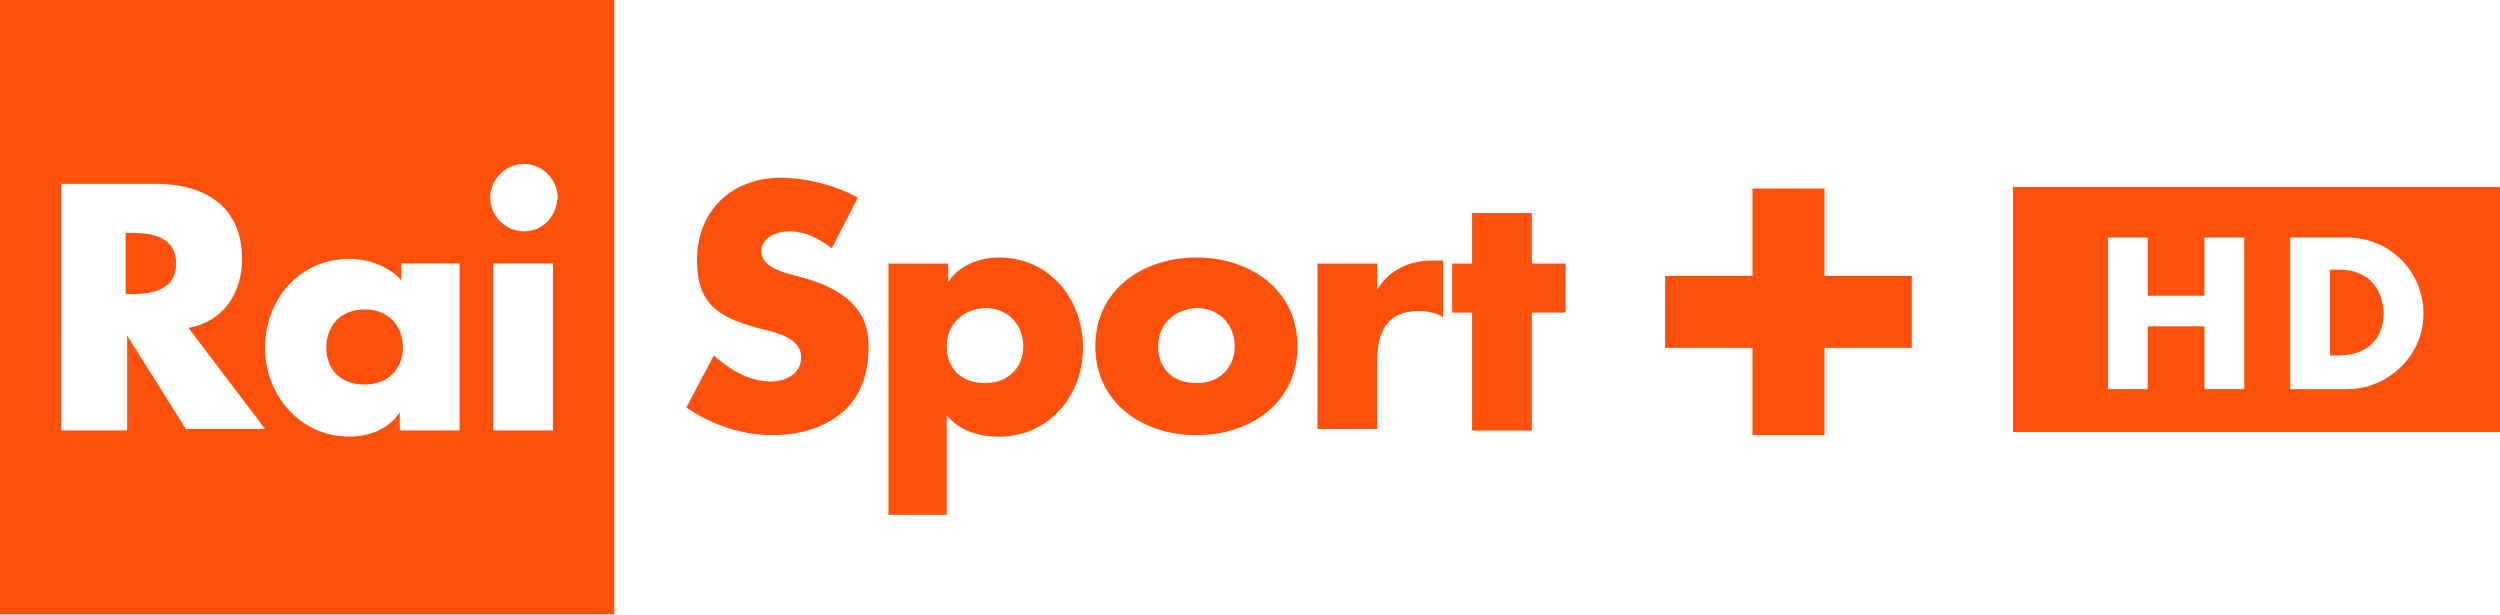
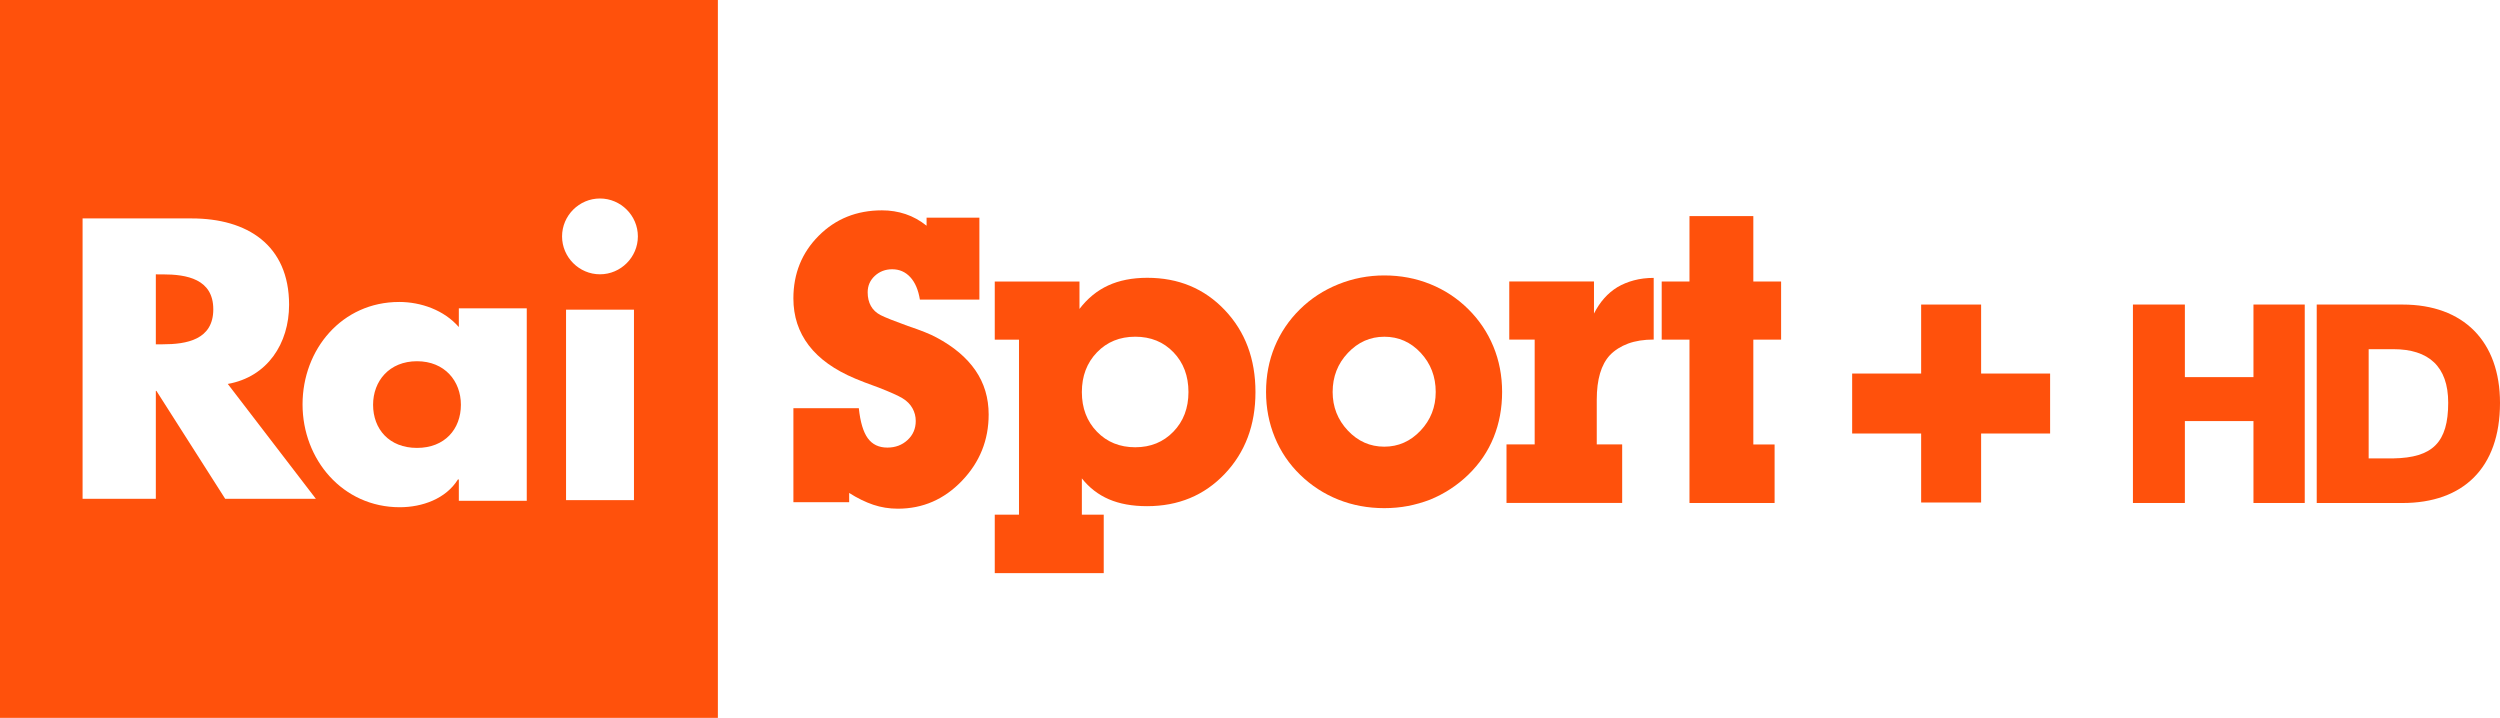
- <svg xmlns="http://www.w3.org/2000/svg" width="600" height="147.43" version="1.1" viewBox="0 0 158.75 39.006">
-   <g transform="translate(-26.458 -220.04)" fill="#ff510c">
-     <path d="m26.458 220.04v39.006h39.006v-39.006zm33.267 10.408c1.167 0 2.141 0.974 2.141 2.141-0.097 1.265-0.974 2.139-2.141 2.139s-2.139-0.972-2.139-2.139c0-1.167 0.972-2.141 2.139-2.141zm-29.376 1.265h6.03c3.113 0 5.449 1.46 5.449 4.767 0 2.14-1.167 3.988-3.405 4.377l4.864 6.42h-4.963v0.097l-3.792-6.03v6.03h-4.184zm4.085 3.112v3.891h0.389c1.362 0 2.821-0.292 2.821-1.945 0-1.654-1.46-1.946-2.821-1.946zm14.203 1.655c1.264 0 2.528 0.487 3.306 1.362v-1.071h3.697v10.603h-3.794v-1.167c-0.681 1.07-1.944 1.556-3.209 1.556-3.113 0-5.35-2.627-5.35-5.643 0-3.015 2.14-5.641 5.35-5.641zm9.142 0.291h3.794v10.603h-3.794zm-8.169 2.918c-1.556 0-2.432 1.07-2.432 2.432 0 1.362 0.875 2.335 2.432 2.335s2.432-1.07 2.432-2.335c0-1.362-0.875-2.432-2.432-2.432z" />
-     <path d="m79.278 235.8c-0.778-0.584-1.654-1.07-2.724-1.07-0.778 0-1.751 0.389-1.751 1.265 0 0.875 1.07 1.265 1.848 1.459l1.07 0.292c2.14 0.681 3.891 1.751 3.891 4.28 0 1.556-0.389 3.113-1.654 4.183-1.264 1.07-2.821 1.459-4.475 1.459-1.946 0-3.891-0.681-5.447-1.751l1.751-3.307c0.973 0.875 2.237 1.654 3.599 1.654 0.973 0 1.946-0.486 1.946-1.556 0-1.167-1.556-1.556-2.432-1.751-2.529-0.681-4.183-1.362-4.183-4.377 0-3.21 2.237-5.253 5.35-5.253 1.556 0 3.502 0.486 4.864 1.264z" />
-     <path d="m89.88 236.39c-1.167 0-2.528 0.486-3.209 1.556v-1.168h-3.794v15.953h3.697v-6.323c0.778 0.973 2.041 1.362 3.306 1.362 3.21 0 5.35-2.627 5.35-5.643 0-3.113-2.14-5.738-5.35-5.738zm-0.874 3.209c1.556 0 2.432 1.167 2.432 2.432 0 1.265-0.875 2.335-2.432 2.335-1.556 0-2.432-0.973-2.432-2.335 0-1.265 0.875-2.335 2.432-2.432z" />
-     <path d="m102.43 236.39c-3.405 0-6.42 2.042-6.42 5.641 0 3.599 3.015 5.643 6.42 5.643 3.405 0 6.42-2.043 6.42-5.643 0-3.599-3.015-5.641-6.42-5.641zm0 3.209c1.556 0 2.432 1.167 2.432 2.432 0 1.265-0.875 2.335-2.432 2.335-1.556 0-2.432-0.973-2.432-2.335 0-1.265 0.875-2.335 2.432-2.432z" />
-     <path d="m113.91 238.43c0.778-1.265 2.043-1.848 3.502-1.848h0.681v3.599c-0.486-0.292-0.973-0.389-1.556-0.389-2.043 0-2.626 1.362-2.626 3.21v4.28h-3.794v-10.506h3.794z" />
-     <path d="m123.73 247.38h-3.794v-7.49h-1.265v-3.113h1.265v-3.21h3.794v3.21h2.14v3.113h-2.14z" />
-     <path d="m154.28 231.91v15.564h30.932v-15.564zm6.03 3.211h2.529v3.697h3.6v-3.697h2.529v9.63h-2.529v-3.988h-3.6v3.988h-2.529zm11.576 0h3.598c2.724 0 4.864 2.14 4.864 4.864 0 2.626-2.237 4.767-4.864 4.767h-3.598zm2.529 2.042v5.447h0.583c1.459 0 2.821-0.777 2.821-2.723-0.097-1.751-1.168-2.724-2.821-2.724z" />
-     <path d="m137.74 232.01h4.572v5.545h5.545v4.572h-5.545v5.545h-4.572v-5.545h-5.545v-4.572h5.545z" />
+ <svg xmlns="http://www.w3.org/2000/svg" width="600" height="172.29" version="1.1" viewBox="0 0 158.75 45.585">
+   <g transform="translate(-58.608 -121.58)" fill="#ff510c">
+     <path d="m58.608 121.58v45.585h45.585v-45.585zm38.098 12.604c1.321 0 2.407 1.086 2.407 2.407s-1.085 2.407-2.407 2.407-2.407-1.085-2.407-2.407 1.086-2.407 2.407-2.407zm-32.854 1.266h6.931c3.516 0 6.182 1.684 6.182 5.483 0 2.454-1.369 4.579-3.893 5.027l5.592 7.292h-5.757l-4.366-6.85h-0.038v6.85h-4.651zm4.651 3.552v4.441h0.44c1.51 0 3.209-0.285 3.209-2.22 0-1.935-1.698-2.22-3.209-2.22zm15.446 1.752c1.406 0 2.864 0.524 3.795 1.596v-1.191h4.313v12.221h-4.313v-1.353h-0.059c-0.762 1.226-2.264 1.762-3.693 1.762-3.622 0-6.172-3.027-6.172-6.529 0-3.503 2.508-6.505 6.13-6.505zm10.603 0.489h4.313v12.094h-4.313zm-9.465 3.275c-1.763 0-2.788 1.263-2.788 2.764 0 1.549 1.025 2.74 2.788 2.74 1.763 0 2.788-1.192 2.788-2.74 0-1.501-1.025-2.764-2.788-2.764z" />
+     <path d="m112.53 152.88v0.588h-3.541v-5.968h4.154c0.092 0.876 0.282 1.512 0.569 1.908 0.288 0.396 0.703 0.594 1.245 0.594 0.509 0 0.936-0.161 1.282-0.482 0.346-0.321 0.519-0.724 0.519-1.208 0-0.292-0.071-0.563-0.212-0.813-0.141-0.25-0.349-0.459-0.623-0.626-0.274-0.167-0.786-0.396-1.534-0.688-0.674-0.242-1.164-0.43-1.472-0.563-1.314-0.551-2.297-1.253-2.95-2.108-0.653-0.855-0.979-1.85-0.979-2.984 0-1.577 0.536-2.903 1.609-3.979 1.073-1.076 2.412-1.614 4.017-1.614 0.524 0 1.023 0.079 1.497 0.238 0.474 0.159 0.919 0.405 1.335 0.738v-0.513h3.353v5.205h-3.778c-0.1-0.617-0.303-1.093-0.611-1.426-0.308-0.334-0.69-0.501-1.147-0.501-0.432 0-0.8 0.14-1.103 0.419-0.303 0.28-0.455 0.628-0.455 1.045 0 0.334 0.068 0.624 0.206 0.87 0.137 0.246 0.345 0.44 0.624 0.582 0.278 0.142 0.854 0.371 1.727 0.688 0.823 0.275 1.426 0.517 1.808 0.726 1.098 0.584 1.925 1.283 2.482 2.096 0.557 0.813 0.836 1.746 0.836 2.797 0 1.627-0.565 3.03-1.696 4.21-1.13 1.181-2.488 1.771-4.073 1.771-0.542 0-1.062-0.084-1.558-0.25-0.496-0.167-1.007-0.417-1.533-0.751z" />
+     <path d="m131.46 139.22c-0.951 0-1.779 0.163-2.484 0.488-0.705 0.325-1.312 0.822-1.821 1.489v-1.739h-5.38v3.691h1.539v11.111h-1.539v3.716h6.92v-3.716h-1.389v-2.302c0.468 0.592 1.041 1.034 1.718 1.326 0.677 0.292 1.484 0.438 2.421 0.438 1.99 0 3.635-0.684 4.935-2.052 1.3-1.368 1.95-3.099 1.95-5.193 0-2.102-0.649-3.837-1.946-5.205-1.297-1.368-2.939-2.052-4.924-2.052zm-0.763 3.741c0.984 0 1.793 0.33 2.427 0.989 0.634 0.659 0.951 1.502 0.951 2.527 0 1.018-0.319 1.856-0.957 2.515-0.638 0.659-1.445 0.989-2.421 0.989-0.984 0-1.796-0.329-2.434-0.989-0.638-0.659-0.957-1.497-0.957-2.515 0-1.018 0.319-1.858 0.957-2.521 0.638-0.663 1.45-0.995 2.434-0.995z" />
+     <path d="m146.51 139.07c-1.018 0-1.992 0.188-2.922 0.563-0.93 0.375-1.743 0.906-2.44 1.594-0.697 0.688-1.228 1.476-1.595 2.363-0.367 0.888-0.551 1.848-0.551 2.881 0 1.017 0.185 1.978 0.557 2.882 0.371 0.904 0.909 1.698 1.614 2.381 0.705 0.684 1.51 1.207 2.415 1.569 0.905 0.362 1.879 0.544 2.922 0.544 0.526 0 1.026-0.046 1.502-0.137 0.476-0.092 0.943-0.225 1.401-0.4 0.917-0.375 1.73-0.906 2.44-1.594 0.709-0.688 1.243-1.475 1.601-2.363 0.359-0.888 0.538-1.849 0.538-2.882 0-1.034-0.186-1.998-0.557-2.894-0.371-0.896-0.905-1.688-1.601-2.376-0.697-0.688-1.5-1.215-2.409-1.581-0.909-0.367-1.881-0.55-2.916-0.55zm0 3.892c0.909 0 1.681 0.342 2.315 1.024 0.634 0.683 0.951 1.511 0.951 2.485 0 0.958-0.322 1.776-0.964 2.455-0.642 0.679-1.41 1.018-2.302 1.018-0.901 0-1.672-0.341-2.315-1.024-0.642-0.683-0.964-1.499-0.964-2.448 0-0.974 0.323-1.802 0.97-2.485 0.646-0.683 1.416-1.024 2.308-1.024z" />
+     <path d="m156.06 149.8v-6.657h-1.614v-3.691h5.38v2.039c0.375-0.742 0.872-1.301 1.489-1.677 0.308-0.183 0.657-0.327 1.045-0.432 0.388-0.104 0.807-0.156 1.258-0.156v3.916c-0.626 0-1.168 0.086-1.627 0.256-0.459 0.171-0.843 0.414-1.151 0.731-0.559 0.599-0.838 1.544-0.838 2.835v2.835h1.614v3.716h-7.345v-3.716z" />
+     <path d="m165.89 153.52v-10.373h-1.764v-3.691h1.764v-4.154h4.054v4.154h1.764v3.691h-1.764v6.657h1.351v3.716z" />
+     <path d="m176.22 145.3h4.381v-4.381h3.808v4.381h4.381v3.808h-4.381v4.381h-3.808v-4.381h-4.381z" />
+     <polygon transform="matrix(.042287 0 0 .042287 58.608 121.58)" points="3383.9 632.3 3383.9 755.3 3460.9 755.3 3460.9 457.3 3383.9 457.3 3383.9 566.3 3280.9 566.3 3280.9 457.3 3202.9 457.3 3202.9 755.3 3280.9 755.3 3280.9 632.3" />
+     <path d="m205.72 140.92v12.601h5.448c3.838 0 6.19-2.215 6.19-6.354 0-3.909-2.317-6.248-6.19-6.248zm3.298 2.833h1.566c2.246 0 3.485 1.097 3.485 3.397 0 2.529-0.991 3.496-3.485 3.538h-1.566z" />
  </g>
</svg>
